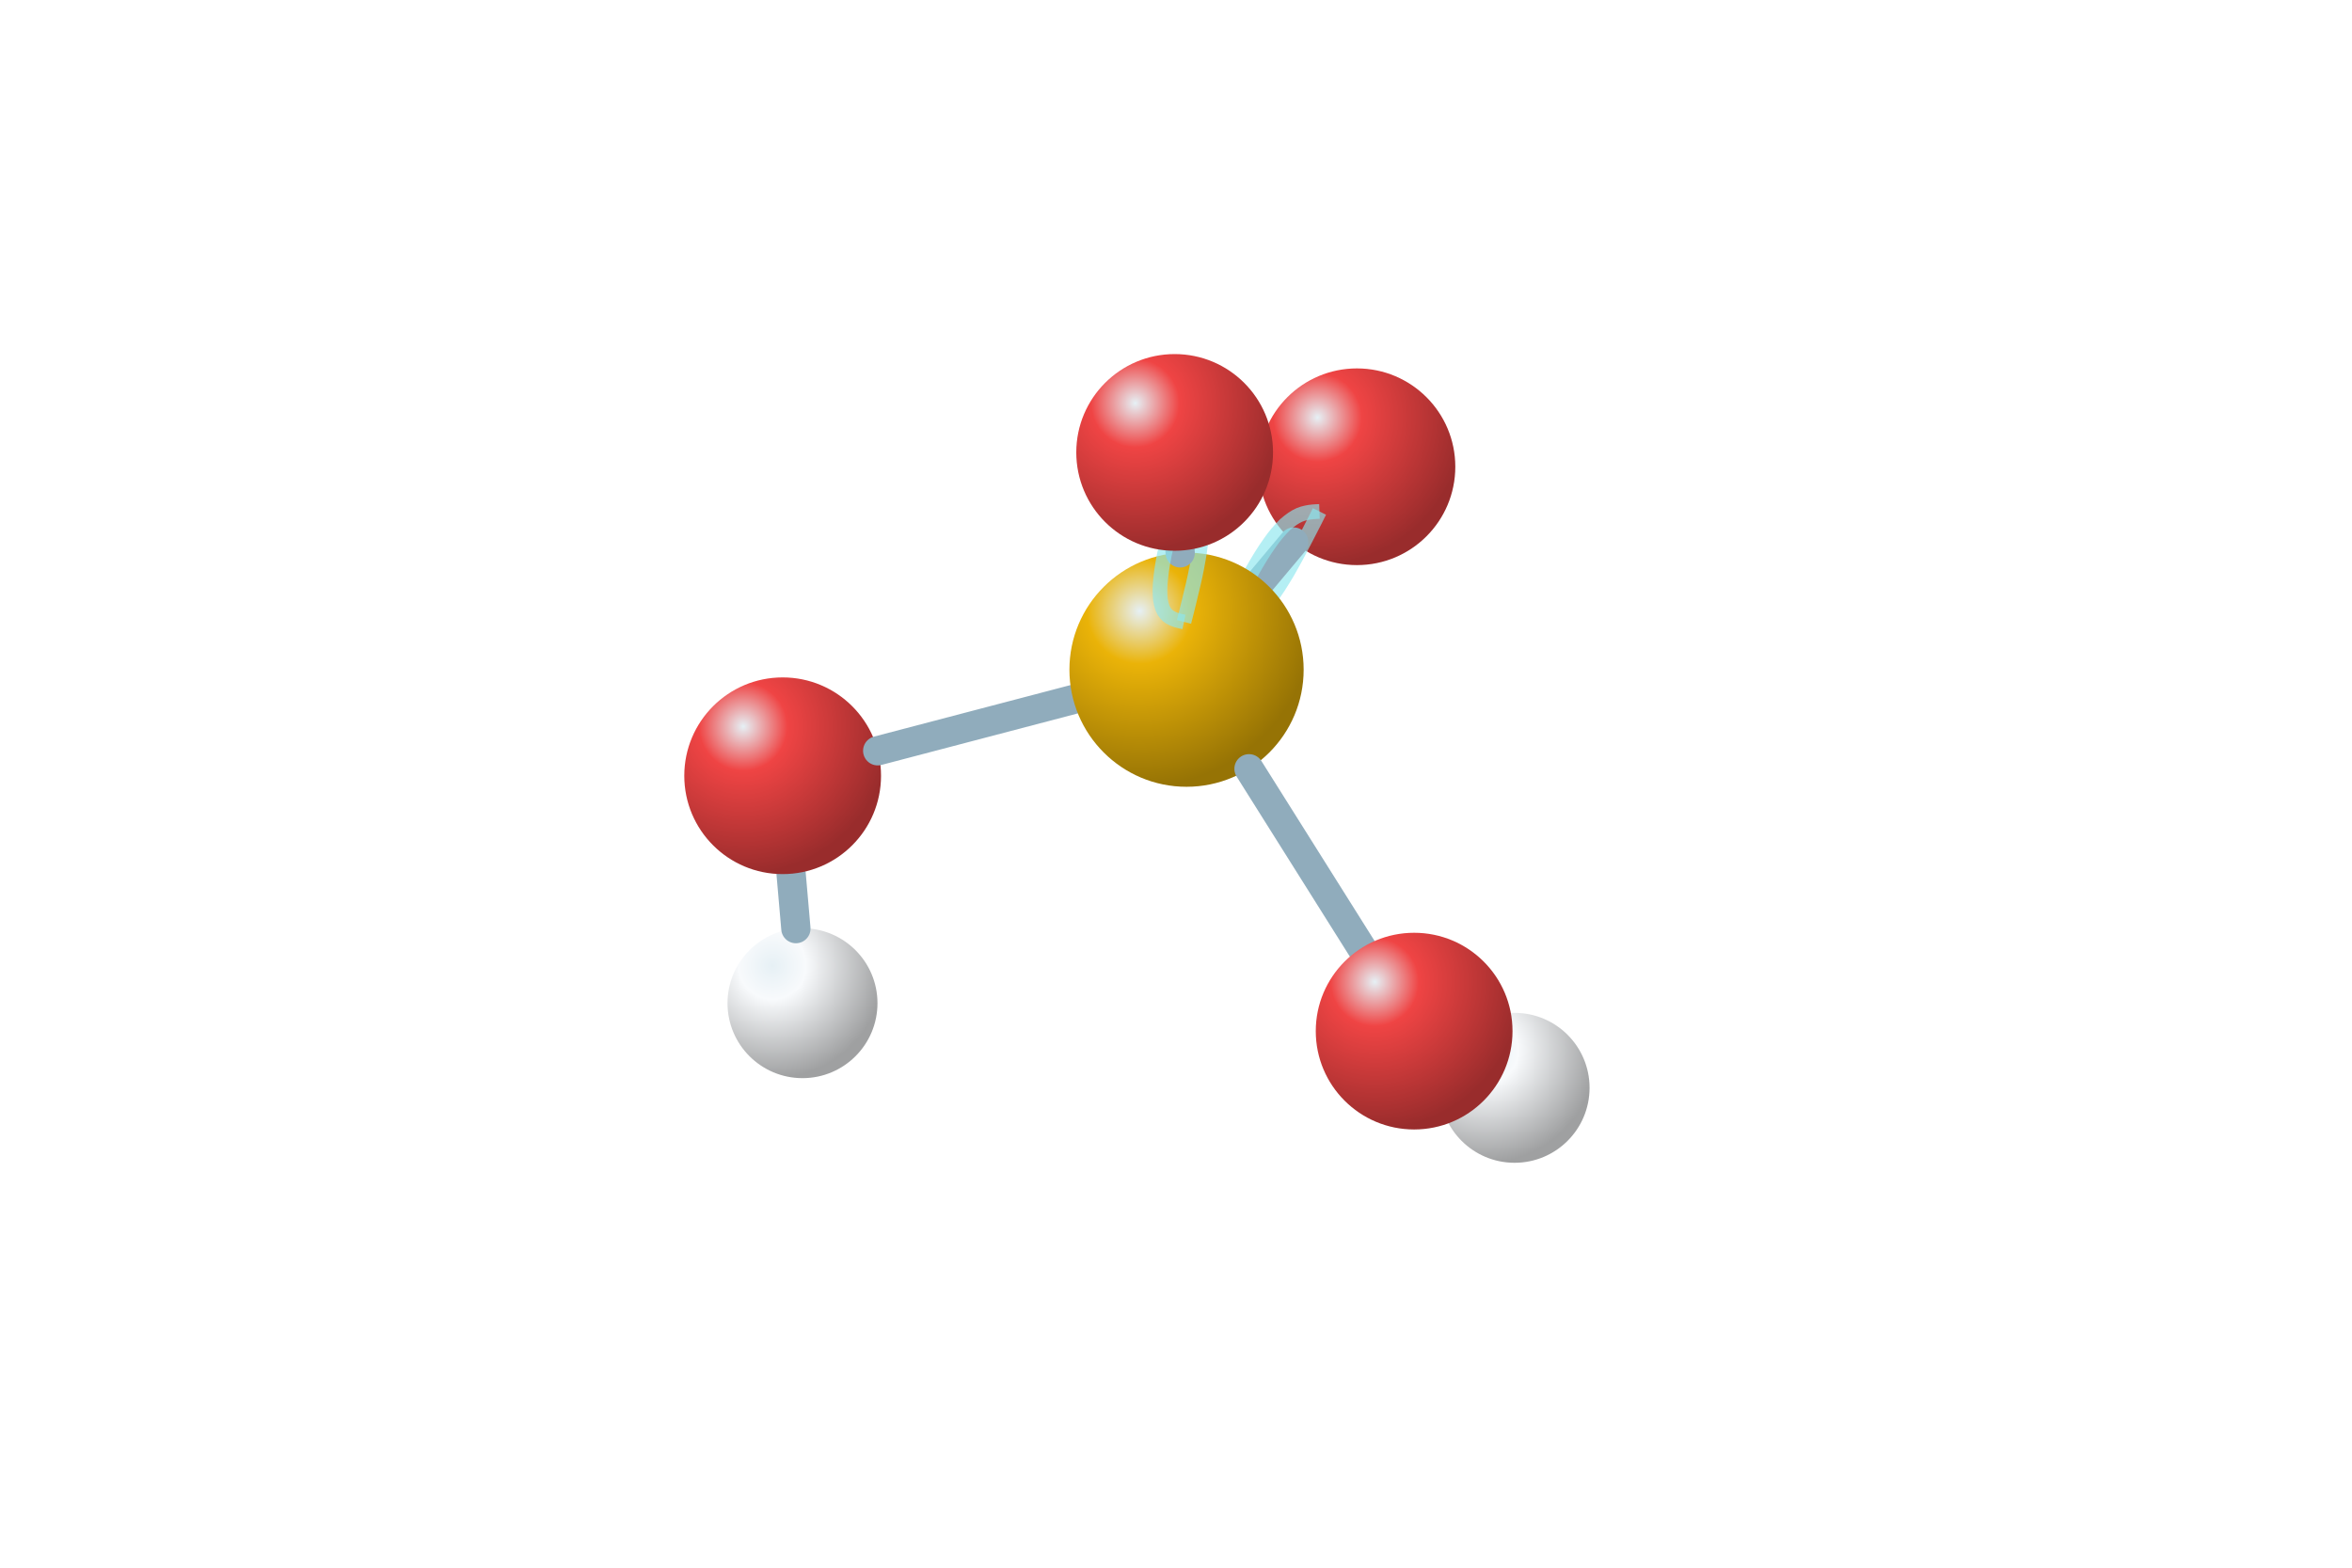
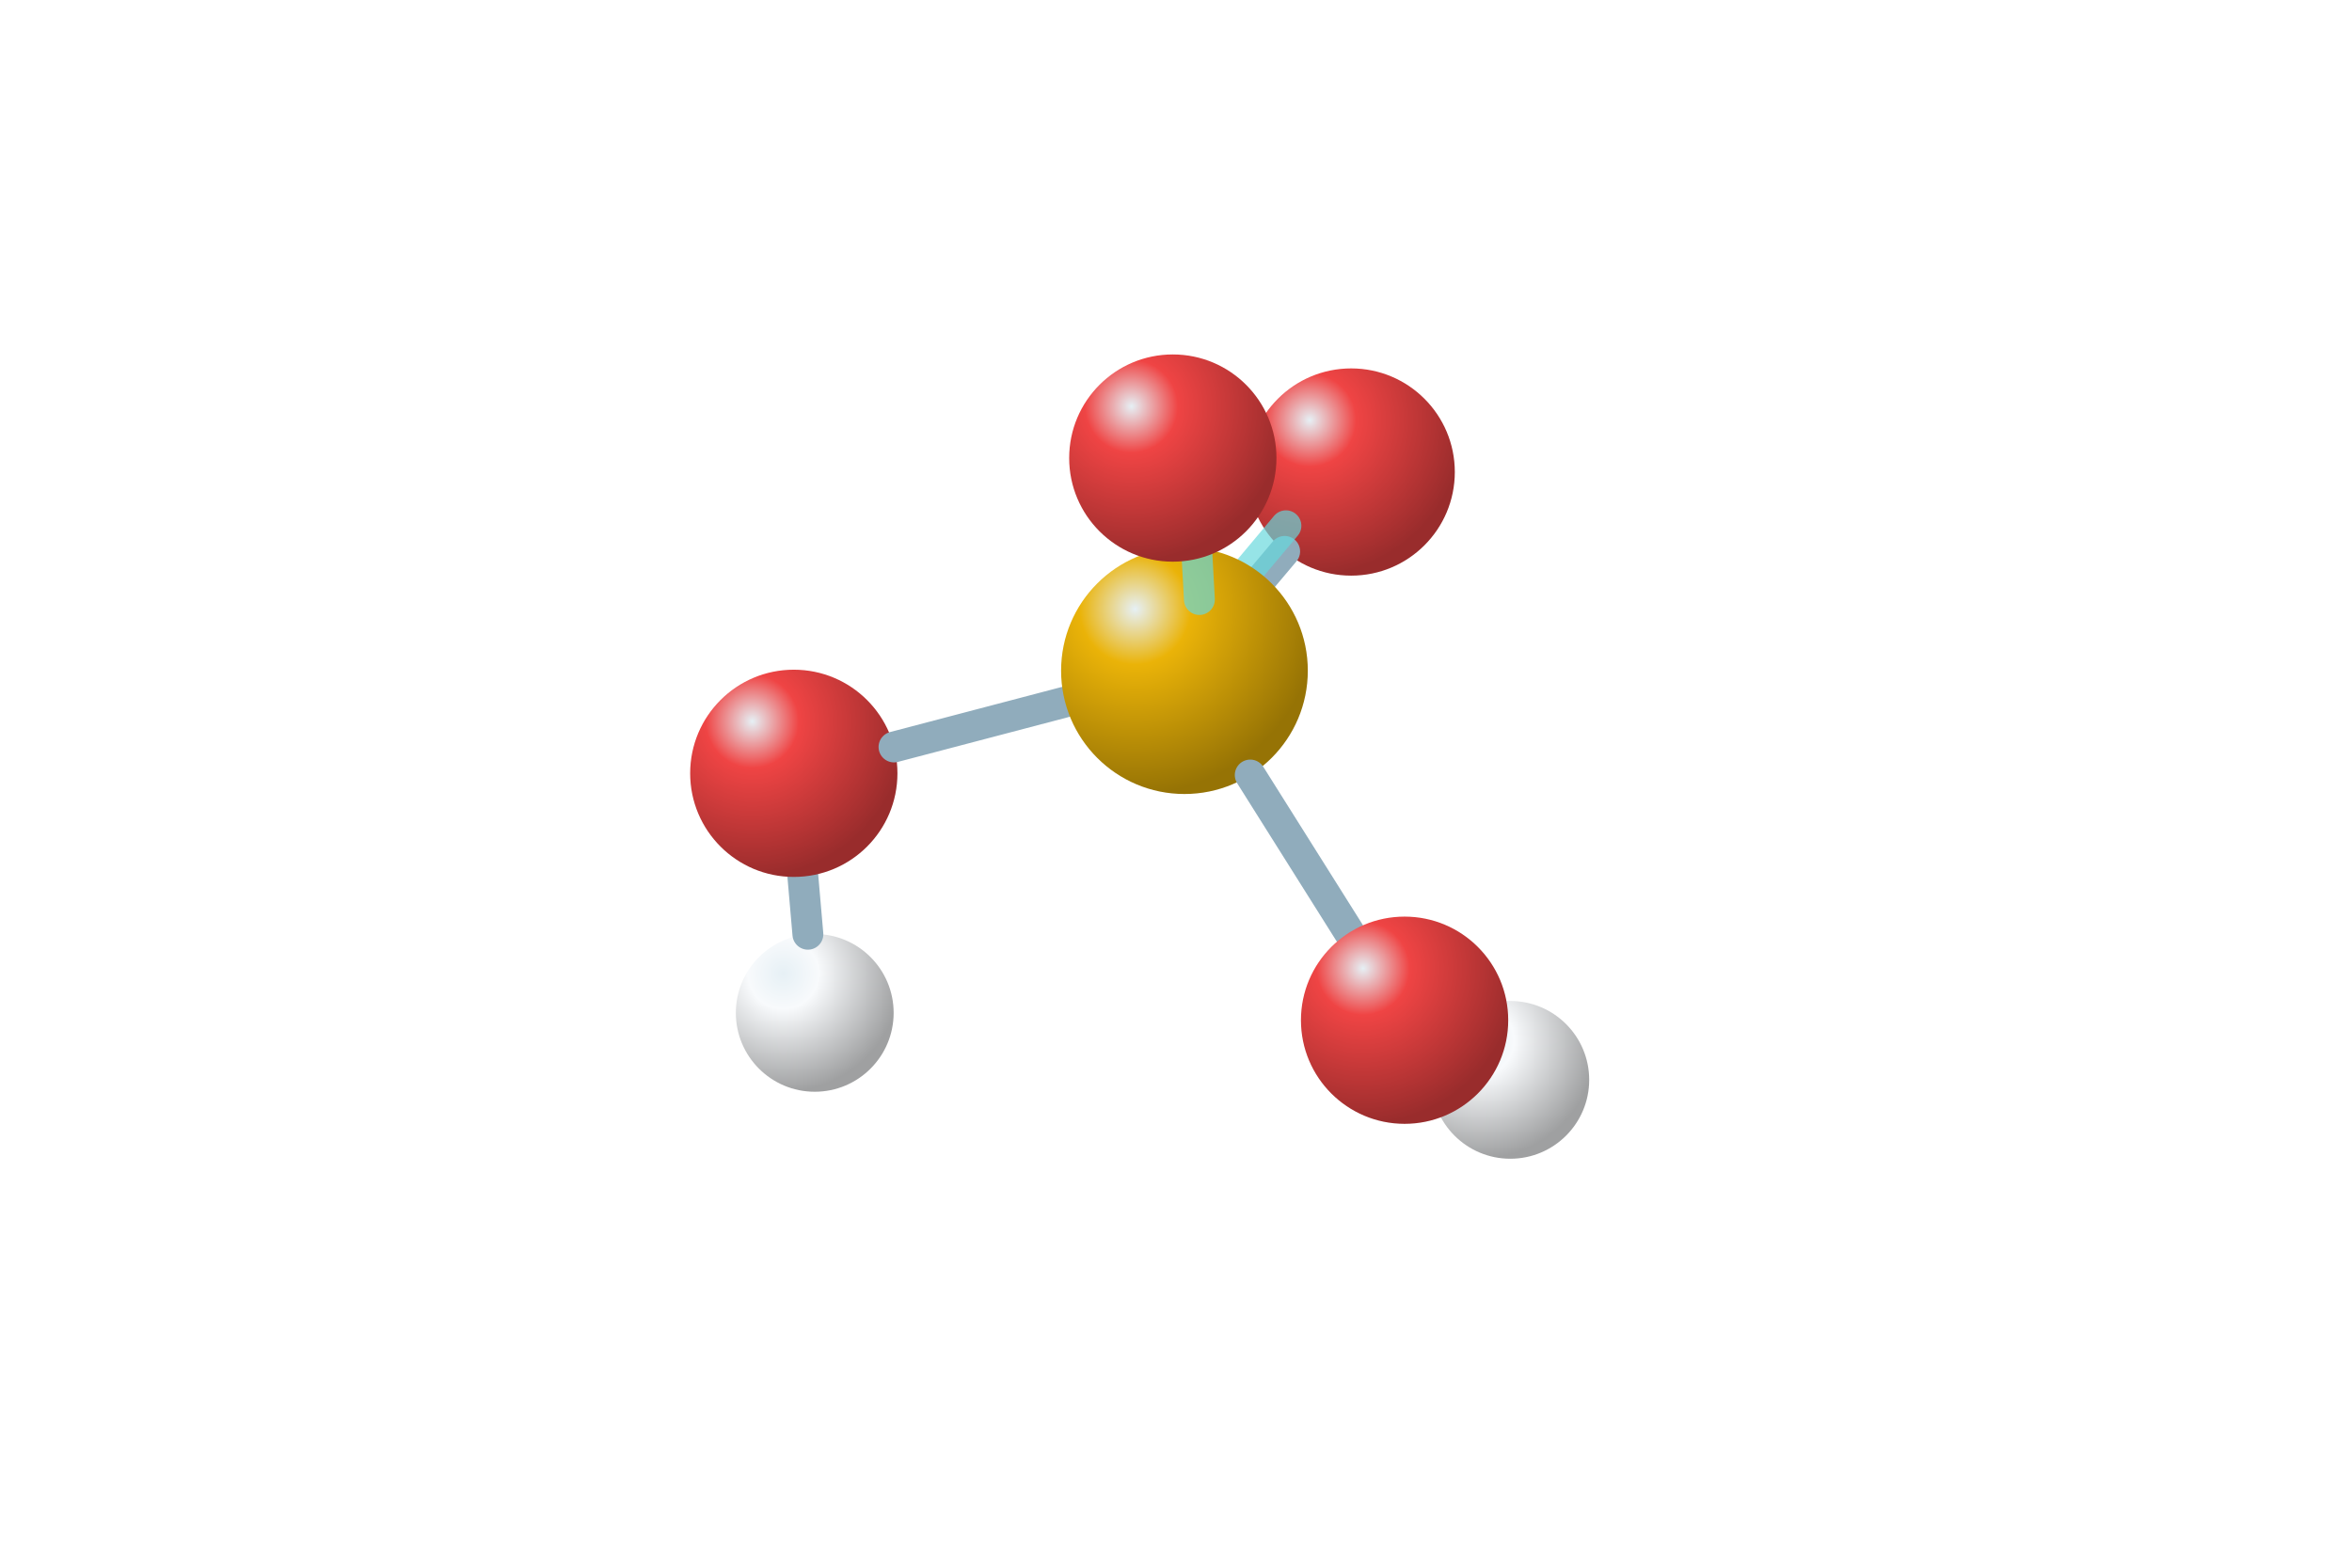
<svg xmlns="http://www.w3.org/2000/svg" viewBox="0 0 192 128">
  <defs>
    <radialGradient id="S" cx="30%" cy="25%" r="75%">
      <stop stop-color="#e6f0f5" />
      <stop offset=".3" stop-color="#eab308" />
      <stop offset="1" stop-color="#967305" />
    </radialGradient>
    <radialGradient id="O" cx="30%" cy="25%" r="75%">
      <stop stop-color="#e6f0f5" />
      <stop offset=".3" stop-color="#ef4444" />
      <stop offset="1" stop-color="#992c2c" />
    </radialGradient>
    <radialGradient id="H" cx="30%" cy="25%" r="75%">
      <stop stop-color="#e6f0f5" />
      <stop offset=".3" stop-color="#f8fafc" />
      <stop offset="1" stop-color="#9fa0a1" />
    </radialGradient>
  </defs>
-   <circle cx="110.77" cy="38.11" r="8.03" fill="url(#O)" />
-   <circle cx="65.51" cy="81.91" r="6.12" fill="url(#H)" />
-   <path d="M64.58 71.34L64.97 75.82" stroke="#90acbc" stroke-width="2.39" stroke-linecap="round" />
-   <path d="M99.92 51.04L100.19 51.03L100.45 51.01L100.72 50.98L100.99 50.93L101.27 50.86L101.55 50.75L101.83 50.61L102.12 50.44L102.42 50.22L102.73 49.95L103.04 49.64L103.36 49.28L103.69 48.86L104.03 48.4L104.37 47.9L104.72 47.34L105.08 46.75L105.44 46.11L105.81 45.44L106.18 44.74L106.56 44.02L106.94 43.28L107.33 42.52L107.71 41.76" fill="none" stroke="#8ce7ee" stroke-opacity=".65" stroke-width="1.2" />
-   <path d="M103.01 47.36L105.61 44.26" stroke="#90acbc" stroke-width="2.39" stroke-linecap="round" />
-   <circle cx="123.64" cy="88.82" r="6.12" fill="url(#H)" />
-   <path d="M99.92 51.04L100.31 50.27L100.69 49.52L101.07 48.78L101.45 48.05L101.82 47.35L102.19 46.68L102.55 46.05L102.91 45.45L103.26 44.9L103.61 44.39L103.94 43.93L104.27 43.52L104.59 43.16L104.9 42.84L105.21 42.58L105.51 42.36L105.8 42.18L106.08 42.04L106.36 41.94L106.64 41.87L106.91 41.82L107.18 41.79L107.44 41.77L107.71 41.76" fill="none" stroke="#8ce7ee" stroke-opacity=".65" stroke-width="1.2" />
-   <circle cx="63.89" cy="63.34" r="8.03" fill="url(#O)" />
-   <path d="M87.62 57.11L71.65 61.3" stroke="#90acbc" stroke-width="2.39" stroke-linecap="round" />
-   <circle cx="96.86" cy="54.68" r="9.56" fill="url(#S)" />
-   <path d="M101.96 62.77L111.16 77.4" stroke="#90acbc" stroke-width="2.39" stroke-linecap="round" />
-   <circle cx="115.44" cy="84.19" r="8.03" fill="url(#O)" />
-   <path d="M96.65 50.78L96.85 50L97.04 49.23L97.22 48.47L97.4 47.73L97.56 47.02L97.7 46.33L97.82 45.67L97.92 45.06L98 44.48L98.05 43.95L98.07 43.47L98.06 43.03L98.02 42.64L97.96 42.3L97.86 42L97.74 41.75L97.6 41.53L97.43 41.36L97.24 41.22L97.04 41.11L96.82 41.02L96.59 40.95L96.35 40.89L96.11 40.84" fill="none" stroke="#8ce7ee" stroke-opacity=".65" stroke-width="1.2" />
-   <path d="M96.34 45.14L96.33 44.96" stroke="#90acbc" stroke-width="2.39" stroke-linecap="round" />
-   <path d="M96.65 50.78L96.41 50.73L96.17 50.67L95.94 50.6L95.72 50.51L95.51 50.4L95.32 50.26L95.16 50.09L95.01 49.88L94.89 49.62L94.8 49.33L94.73 48.98L94.7 48.59L94.69 48.16L94.71 47.67L94.76 47.14L94.83 46.56L94.93 45.95L95.05 45.29L95.2 44.61L95.36 43.89L95.53 43.15L95.72 42.39L95.91 41.62L96.11 40.84" fill="none" stroke="#8ce7ee" stroke-opacity=".65" stroke-width="1.2" />
-   <circle cx="95.89" cy="36.94" r="8.03" fill="url(#O)" />
+   <circle cx="110.3" cy="38.54" r="8.46" fill="url(#O)" />
+   <circle cx="66.51" cy="82.7" r="6.44" fill="url(#H)" />
+   <path d="M65.54 71.56L65.95 76.28" stroke="#90acbc" stroke-width="2.52" stroke-linecap="round" />
+   <circle cx="123.29" cy="88.17" r="6.44" fill="url(#H)" />
+   <path d="M103.16 47.05L104.87 45.02" stroke="#90acbc" stroke-width="2.52" stroke-linecap="round" />
+   <path data-distributed-bond="true" data-distributed-style="distributed-dashed" data-distributed-branch="0" d="M99.79 49.1L107.96 39.37" fill="none" stroke="#66d8dc" stroke-opacity="0.68" stroke-width="2.52" stroke-dasharray="8.06 5.54" stroke-linecap="round" />
+   <circle cx="64.8" cy="63.14" r="8.46" fill="url(#O)" />
+   <path d="M86.95 57.32L72.98 60.99" stroke="#90acbc" stroke-width="2.52" stroke-linecap="round" />
+   <circle cx="96.69" cy="54.76" r="10.07" fill="url(#S)" />
+   <path d="M102.06 63.28L110.15 76.14" stroke="#90acbc" stroke-width="2.52" stroke-linecap="round" />
+   <circle cx="114.66" cy="83.3" r="8.46" fill="url(#O)" />
+   <path data-distributed-bond="true" data-distributed-style="distributed-dashed" data-distributed-branch="1" d="M97.91 48.95L97.34 38.53" fill="none" stroke="#66d8dc" stroke-opacity="0.68" stroke-width="2.52" stroke-dasharray="8.06 5.54" stroke-linecap="round" />
+   <circle cx="95.74" cy="37.4" r="8.46" fill="url(#O)" />
</svg>
